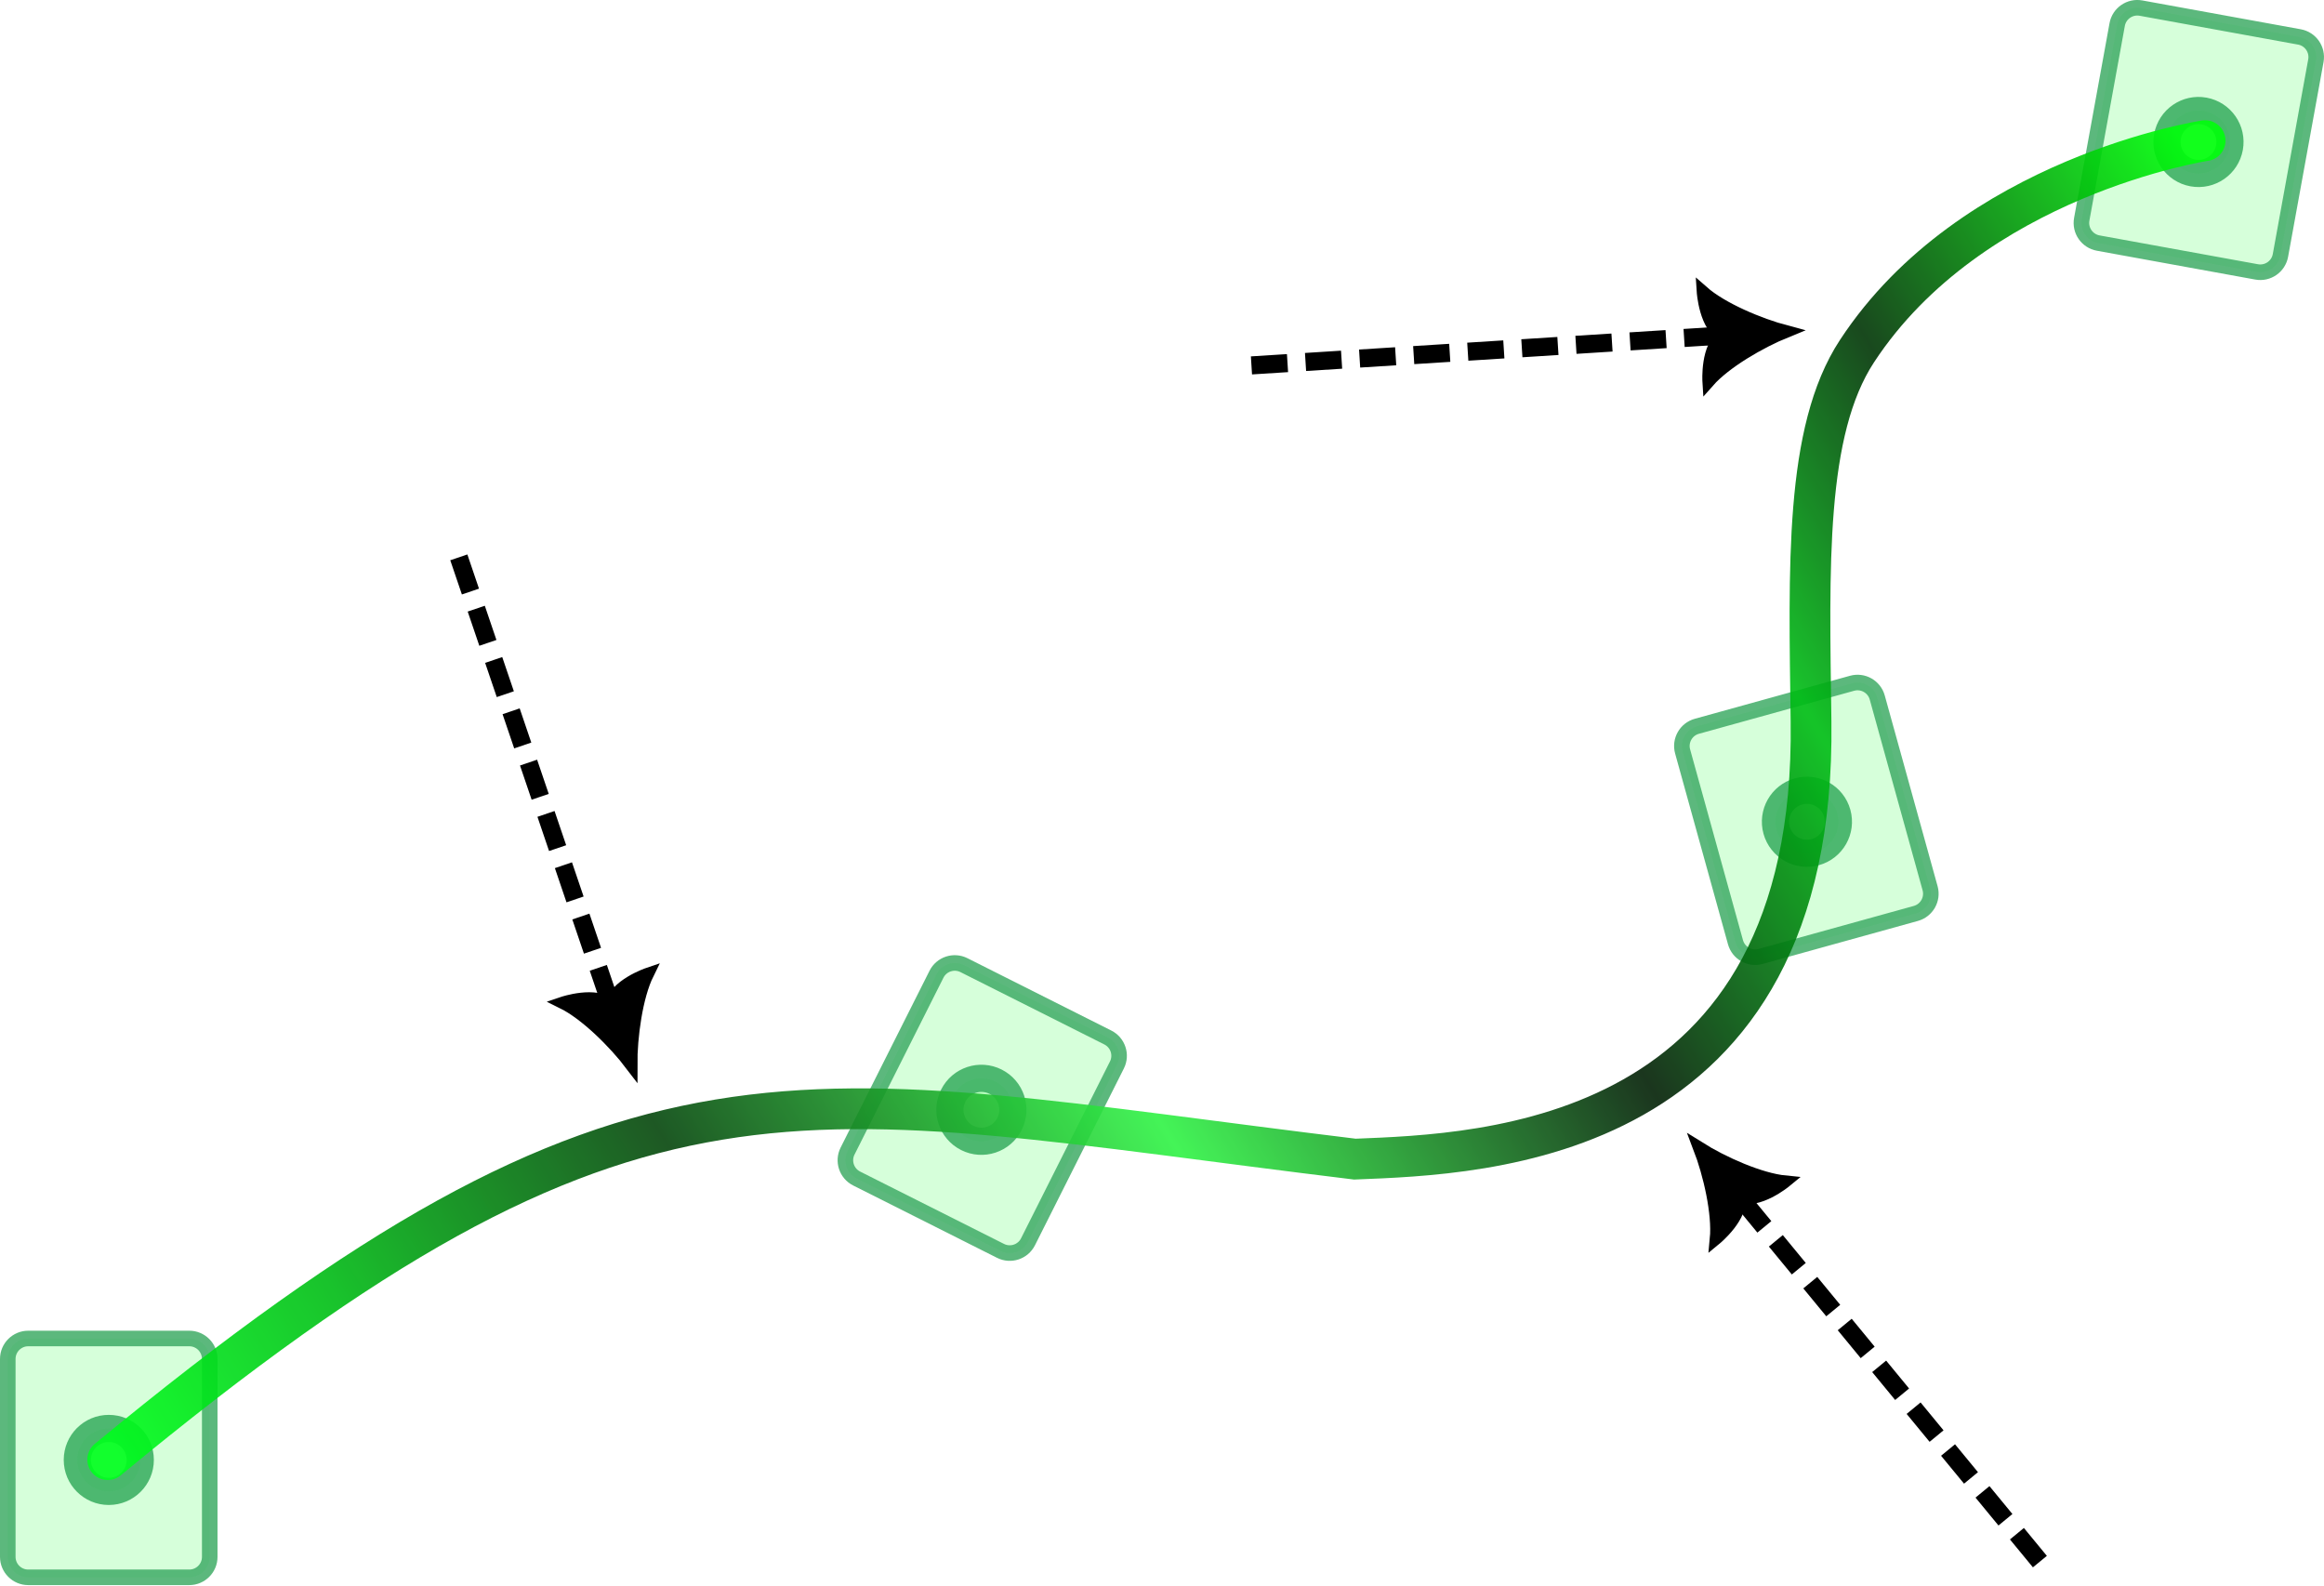
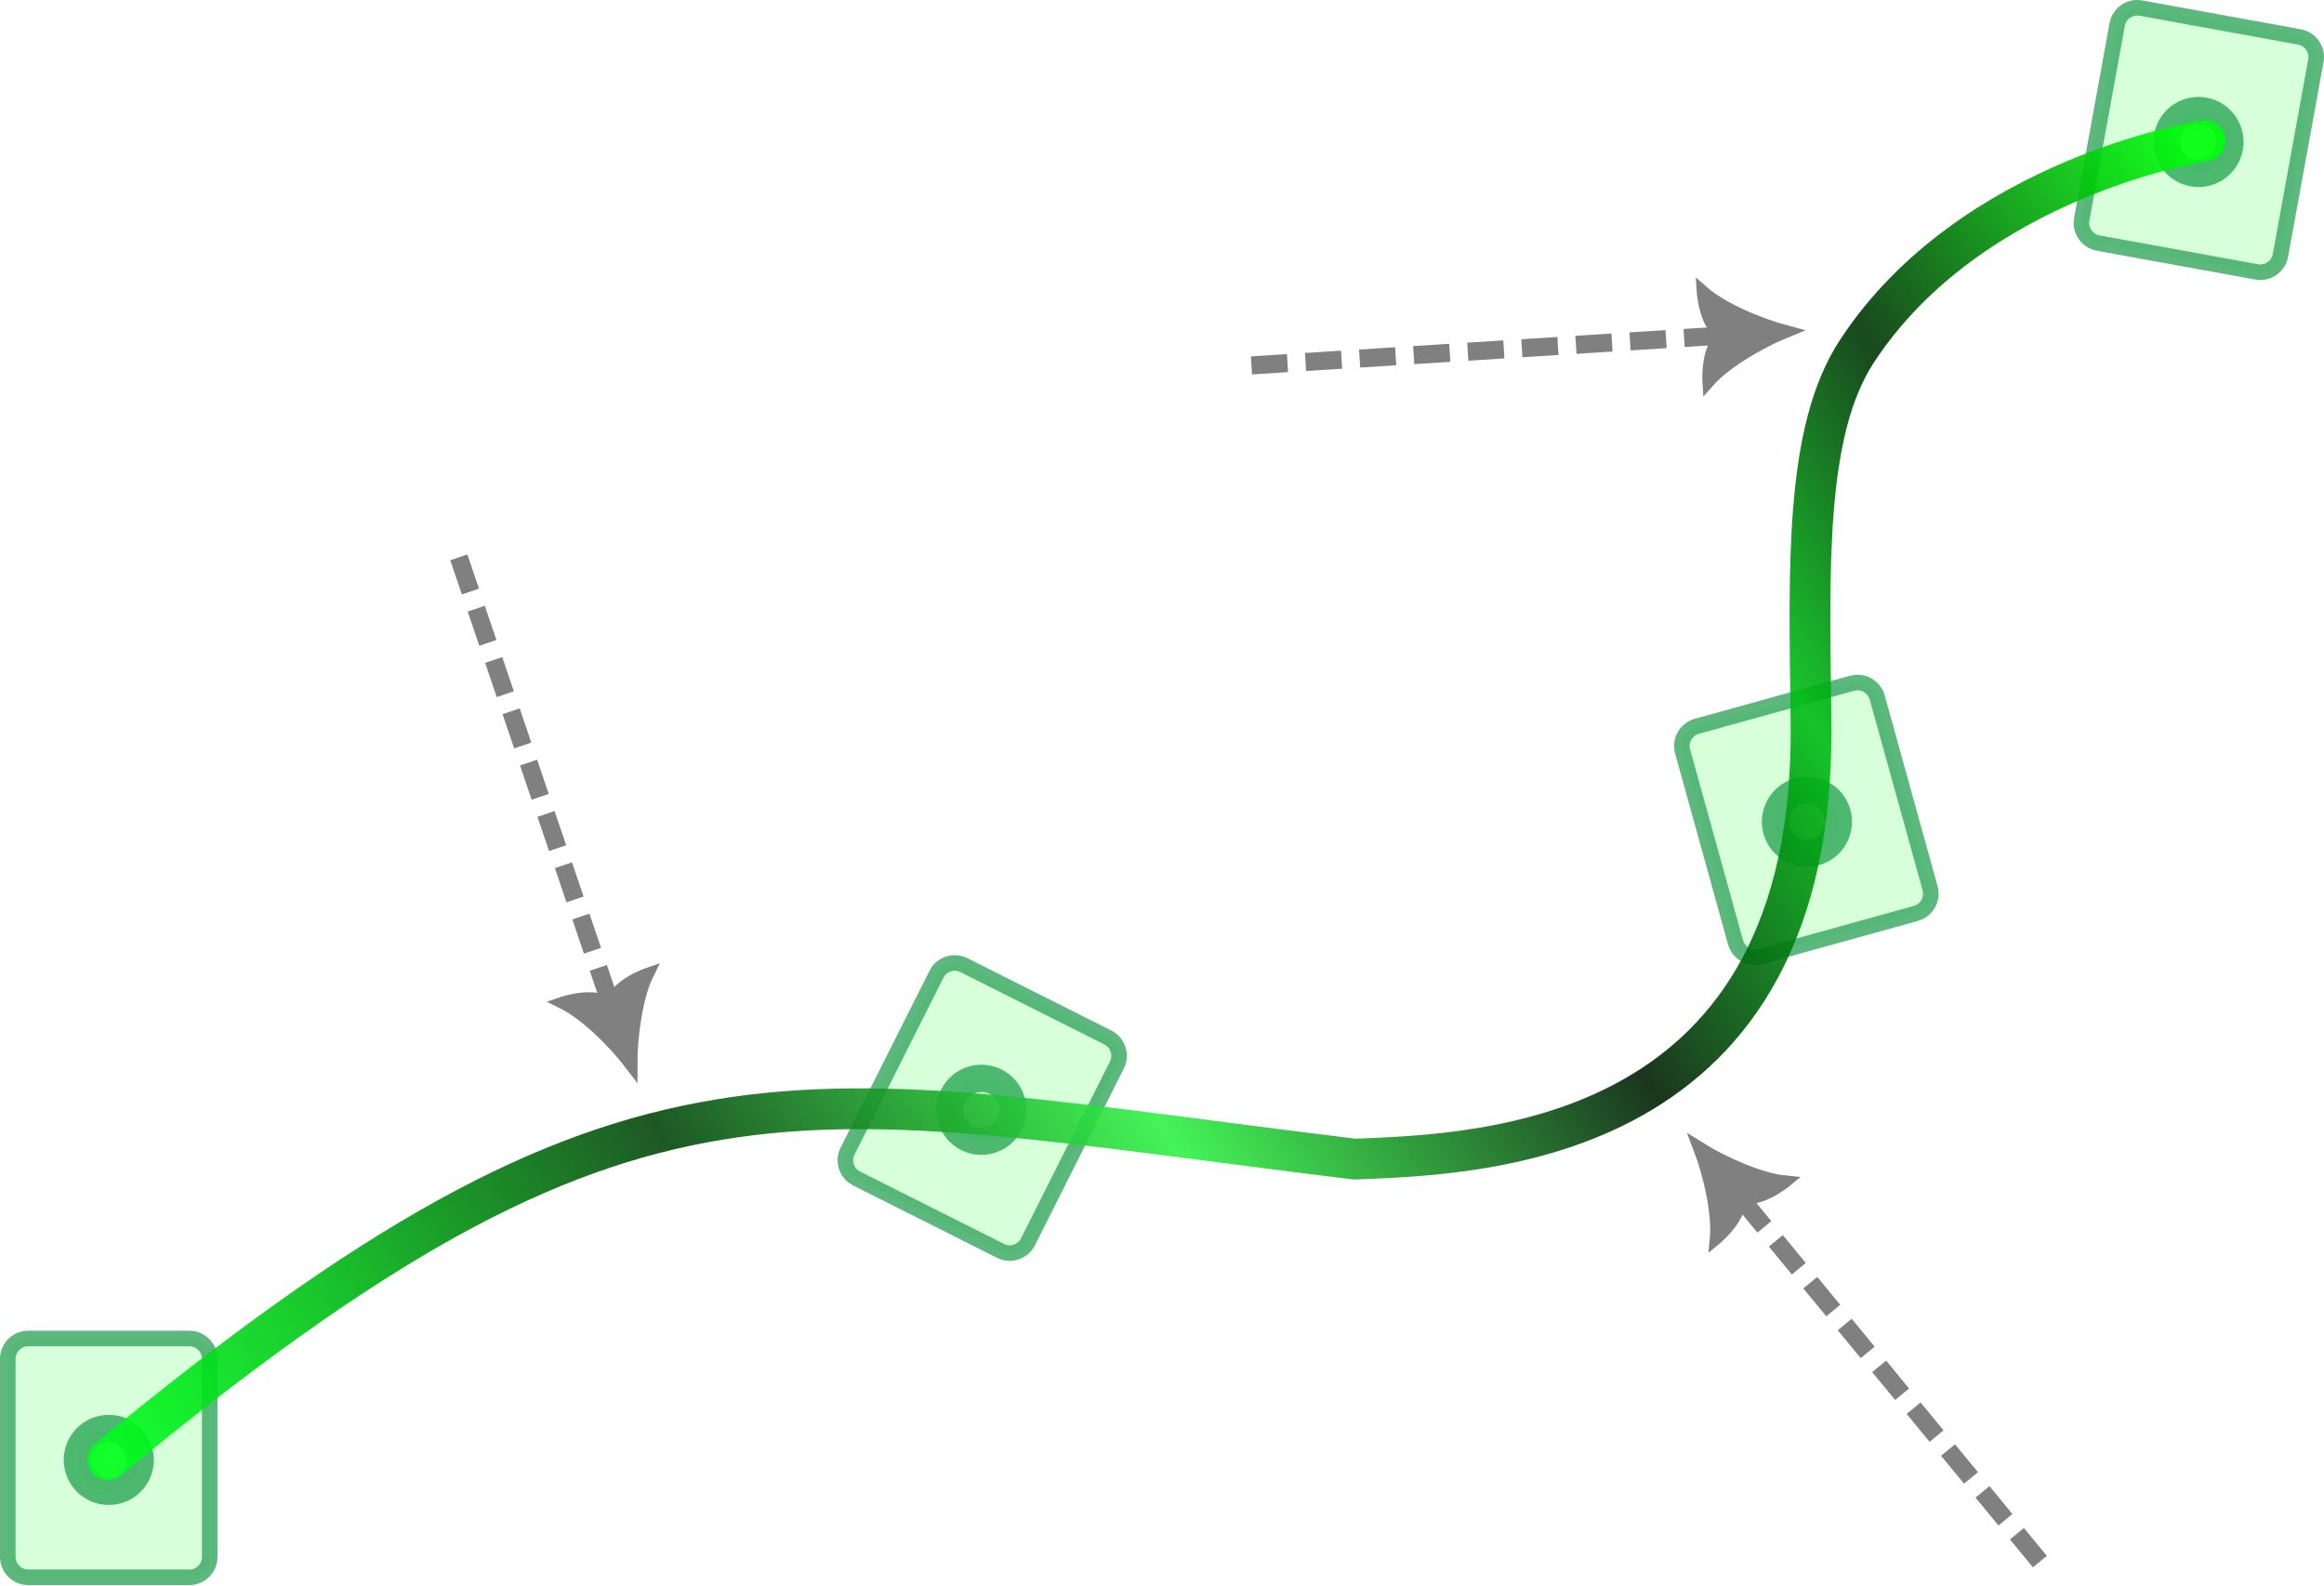
<svg xmlns="http://www.w3.org/2000/svg" xmlns:xlink="http://www.w3.org/1999/xlink" width="85.558mm" height="58.352mm" viewBox="0 0 85.558 58.352" version="1.1" id="svg5">
  <defs id="defs2">
    <marker style="overflow:visible" id="Arrow5" refX="0" refY="0" orient="auto-start-reverse" markerWidth="5.887" markerHeight="6.609" viewBox="0 0 5.887 6.609" preserveAspectRatio="xMidYMid">
      <path transform="scale(0.5)" style="fill:context-stroke;fill-rule:evenodd;stroke:context-stroke;stroke-width:1pt" d="m 6,0 c -3,1 -7,3 -9,5 0,0 0,-4 2,-5 -2,-1 -2,-5 -2,-5 2,2 6,4 9,5 z" id="path8893" />
    </marker>
    <linearGradient id="linearGradient4795">
      <stop style="stop-color:#00ff1d;stop-opacity:1;" offset="0" id="stop4791" />
      <stop style="stop-color:#00bf15;stop-opacity:1;" offset="0.106" id="stop4807" />
      <stop style="stop-color:#05460c;stop-opacity:1;" offset="0.258" id="stop4813" />
      <stop style="stop-color:#30f345;stop-opacity:1;" offset="0.434" id="stop4799" />
      <stop style="stop-color:#022006;stop-opacity:1;" offset="0.612" id="stop4803" />
      <stop style="stop-color:#00bd15;stop-opacity:1;" offset="0.747" id="stop4811" />
      <stop style="stop-color:#003506;stop-opacity:1;" offset="0.848" id="stop4805" />
      <stop style="stop-color:#00ff0a;stop-opacity:1;" offset="1" id="stop4793" />
    </linearGradient>
    <linearGradient id="linearGradient2537-3">
      <stop style="stop-color:#000000;stop-opacity:1;" offset="0.197" id="stop3286" />
      <stop style="stop-color:#000000;stop-opacity:0;" offset="0.728" id="stop3288" />
    </linearGradient>
    <linearGradient id="linearGradient2537-2">
      <stop style="stop-color:#000000;stop-opacity:1;" offset="0.197" id="stop3281" />
      <stop style="stop-color:#000000;stop-opacity:0;" offset="1" id="stop3283" />
    </linearGradient>
    <linearGradient id="linearGradient2537-1">
      <stop style="stop-color:#00ff25;stop-opacity:1;" offset="0" id="stop3276" />
      <stop style="stop-color:#008c0d;stop-opacity:1;" offset="0.282" id="stop3293" />
      <stop style="stop-color:#004c00;stop-opacity:1;" offset="0.515" id="stop3295" />
      <stop style="stop-color:#046f04;stop-opacity:1;" offset="0.671" id="stop3291" />
      <stop style="stop-color:#4bd64b;stop-opacity:1;" offset="0.863" id="stop4767" />
      <stop style="stop-color:#12ff00;stop-opacity:1;" offset="1" id="stop3278" />
    </linearGradient>
    <linearGradient id="linearGradient2537">
      <stop style="stop-color:#000000;stop-opacity:1;" offset="0.197" id="stop3271" />
      <stop style="stop-color:#000000;stop-opacity:0;" offset="1" id="stop3273" />
    </linearGradient>
    <linearGradient id="linearGradient2537-4">
      <stop style="stop-color:#000000;stop-opacity:1;" offset="0.197" id="stop2533" />
      <stop style="stop-color:#000000;stop-opacity:0;" offset="0.728" id="stop2535" />
    </linearGradient>
    <linearGradient xlink:href="#linearGradient4795" id="linearGradient4797" x1="46.247" y1="118.861" x2="122.784" y2="71.389" gradientUnits="userSpaceOnUse" />
    <marker style="overflow:visible" id="Arrow5-6" refX="0" refY="0" orient="auto-start-reverse" markerWidth="5.887" markerHeight="6.609" viewBox="0 0 5.887 6.609" preserveAspectRatio="xMidYMid">
      <path transform="scale(0.5)" style="fill:context-stroke;fill-rule:evenodd;stroke:context-stroke;stroke-width:1pt" d="m 6,0 c -3,1 -7,3 -9,5 0,0 0,-4 2,-5 -2,-1 -2,-5 -2,-5 2,2 6,4 9,5 z" id="path8893-6" />
    </marker>
    <marker style="overflow:visible" id="Arrow5-9" refX="0" refY="0" orient="auto-start-reverse" markerWidth="5.887" markerHeight="6.609" viewBox="0 0 5.887 6.609" preserveAspectRatio="xMidYMid">
      <path transform="scale(0.5)" style="fill:context-stroke;fill-rule:evenodd;stroke:context-stroke;stroke-width:1pt" d="m 6,0 c -3,1 -7,3 -9,5 0,0 0,-4 2,-5 -2,-1 -2,-5 -2,-5 2,2 6,4 9,5 z" id="path8893-2" />
    </marker>
  </defs>
  <g id="layer1" transform="translate(-40.47267,-62.95658)">
    <rect style="opacity:0.749;fill:#57ff66;fill-opacity:0.32;stroke:#009134;stroke-width:0.573;stroke-linecap:round;stroke-dasharray:none;stroke-opacity:0.851" id="rect5627" width="7.435" height="8.792" x="40.759" y="112.23" rx="0.753" />
    <circle style="opacity:0.749;fill:#57ff66;fill-opacity:0.32;stroke:#009134;stroke-width:1;stroke-linecap:round;stroke-dasharray:none;stroke-opacity:0.851" id="path6047" cx="44.478" cy="116.7" r="1.159" />
    <rect style="opacity:0.749;fill:#57ff66;fill-opacity:0.32;stroke:#009134;stroke-width:0.573;stroke-linecap:round;stroke-dasharray:none;stroke-opacity:0.851" id="rect5627-2" width="7.435" height="8.792" x="111.355" y="53.864" rx="0.753" transform="rotate(26.69508)" />
    <circle style="opacity:0.749;fill:#57ff66;fill-opacity:0.32;stroke:#009134;stroke-width:1;stroke-linecap:round;stroke-dasharray:none;stroke-opacity:0.851" id="path6047-03" cx="115.074" cy="58.333" r="1.159" transform="rotate(26.69508)" />
    <rect style="opacity:0.749;fill:#57ff66;fill-opacity:0.32;stroke:#009134;stroke-width:0.573;stroke-linecap:round;stroke-dasharray:none;stroke-opacity:0.851" id="rect5627-1" width="7.435" height="8.792" x="74.501" y="113.925" rx="0.753" transform="rotate(-15.48776)" />
    <circle style="opacity:0.749;fill:#57ff66;fill-opacity:0.32;stroke:#009134;stroke-width:1;stroke-linecap:round;stroke-dasharray:none;stroke-opacity:0.851" id="path6047-9" cx="78.22" cy="118.394" r="1.159" transform="rotate(-15.48776)" />
    <rect style="opacity:0.749;fill:#57ff66;fill-opacity:0.32;stroke:#009134;stroke-width:0.573;stroke-linecap:round;stroke-dasharray:none;stroke-opacity:0.851" id="rect5627-65" width="7.435" height="8.792" x="127.937" y="40.874" rx="0.753" transform="rotate(10.31401)" />
    <circle style="opacity:0.749;fill:#57ff66;fill-opacity:0.32;stroke:#009134;stroke-width:1;stroke-linecap:round;stroke-dasharray:none;stroke-opacity:0.851" id="path6047-7" cx="131.656" cy="45.344" r="1.159" transform="rotate(10.31401)" />
    <path style="opacity:0.9;mix-blend-mode:normal;fill:none;stroke:url(#linearGradient4797);stroke-width:1.5;stroke-linecap:round;stroke-dasharray:none" d="m 44.438,116.69 c 19.516,-16.109 25.165,-13.581 45.914,-11.063 4.75,-0.19 16.999,-0.531 16.794,-16.106 -0.075,-5.692 -0.241,-10.689 1.69,-13.636 4.222,-6.444 12.818,-7.751 12.818,-7.751" id="path186" />
-     <path style="fill:none;stroke:#000000;stroke-width:0.665;stroke-linecap:butt;stroke-linejoin:miter;stroke-dasharray:1.33, 0.665;stroke-dashoffset:0;stroke-opacity:1;marker-end:url(#Arrow5)" d="m 57.364,83.474 5.711,16.806" id="path702" />
-     <path style="fill:none;stroke:#000000;stroke-width:0.665;stroke-linecap:butt;stroke-linejoin:miter;stroke-dasharray:1.33, 0.665;stroke-dashoffset:0;stroke-opacity:1;marker-end:url(#Arrow5-6)" d="M 115.571,120.443 104.29,106.739" id="path702-1" />
-     <path style="fill:none;stroke:#000000;stroke-width:0.665;stroke-linecap:butt;stroke-linejoin:miter;stroke-dasharray:1.33, 0.665;stroke-dashoffset:0;stroke-opacity:1;marker-end:url(#Arrow5-9)" d="M 86.545,76.408 104.259,75.285" id="path702-7" />
+     <path style="fill:#b3b3b3;stroke:#808080;stroke-width:0.665;stroke-linecap:butt;stroke-linejoin:miter;stroke-dasharray:1.33, 0.665;stroke-dashoffset:0;stroke-opacity:1;marker-end:url(#Arrow5)" d="m 57.364,83.474 5.711,16.806" id="path702" />
+     <path style="fill:#b3b3b3;stroke:#808080;stroke-width:0.665;stroke-linecap:butt;stroke-linejoin:miter;stroke-dasharray:1.33, 0.665;stroke-dashoffset:0;stroke-opacity:1;marker-end:url(#Arrow5-6)" d="M 115.571,120.443 104.29,106.739" id="path702-1" />
+     <path style="fill:#b3b3b3;stroke:#808080;stroke-width:0.665;stroke-linecap:butt;stroke-linejoin:miter;stroke-dasharray:1.33, 0.665;stroke-dashoffset:0;stroke-opacity:1;marker-end:url(#Arrow5-9)" d="M 86.545,76.408 104.259,75.285" id="path702-7" />
  </g>
</svg>
